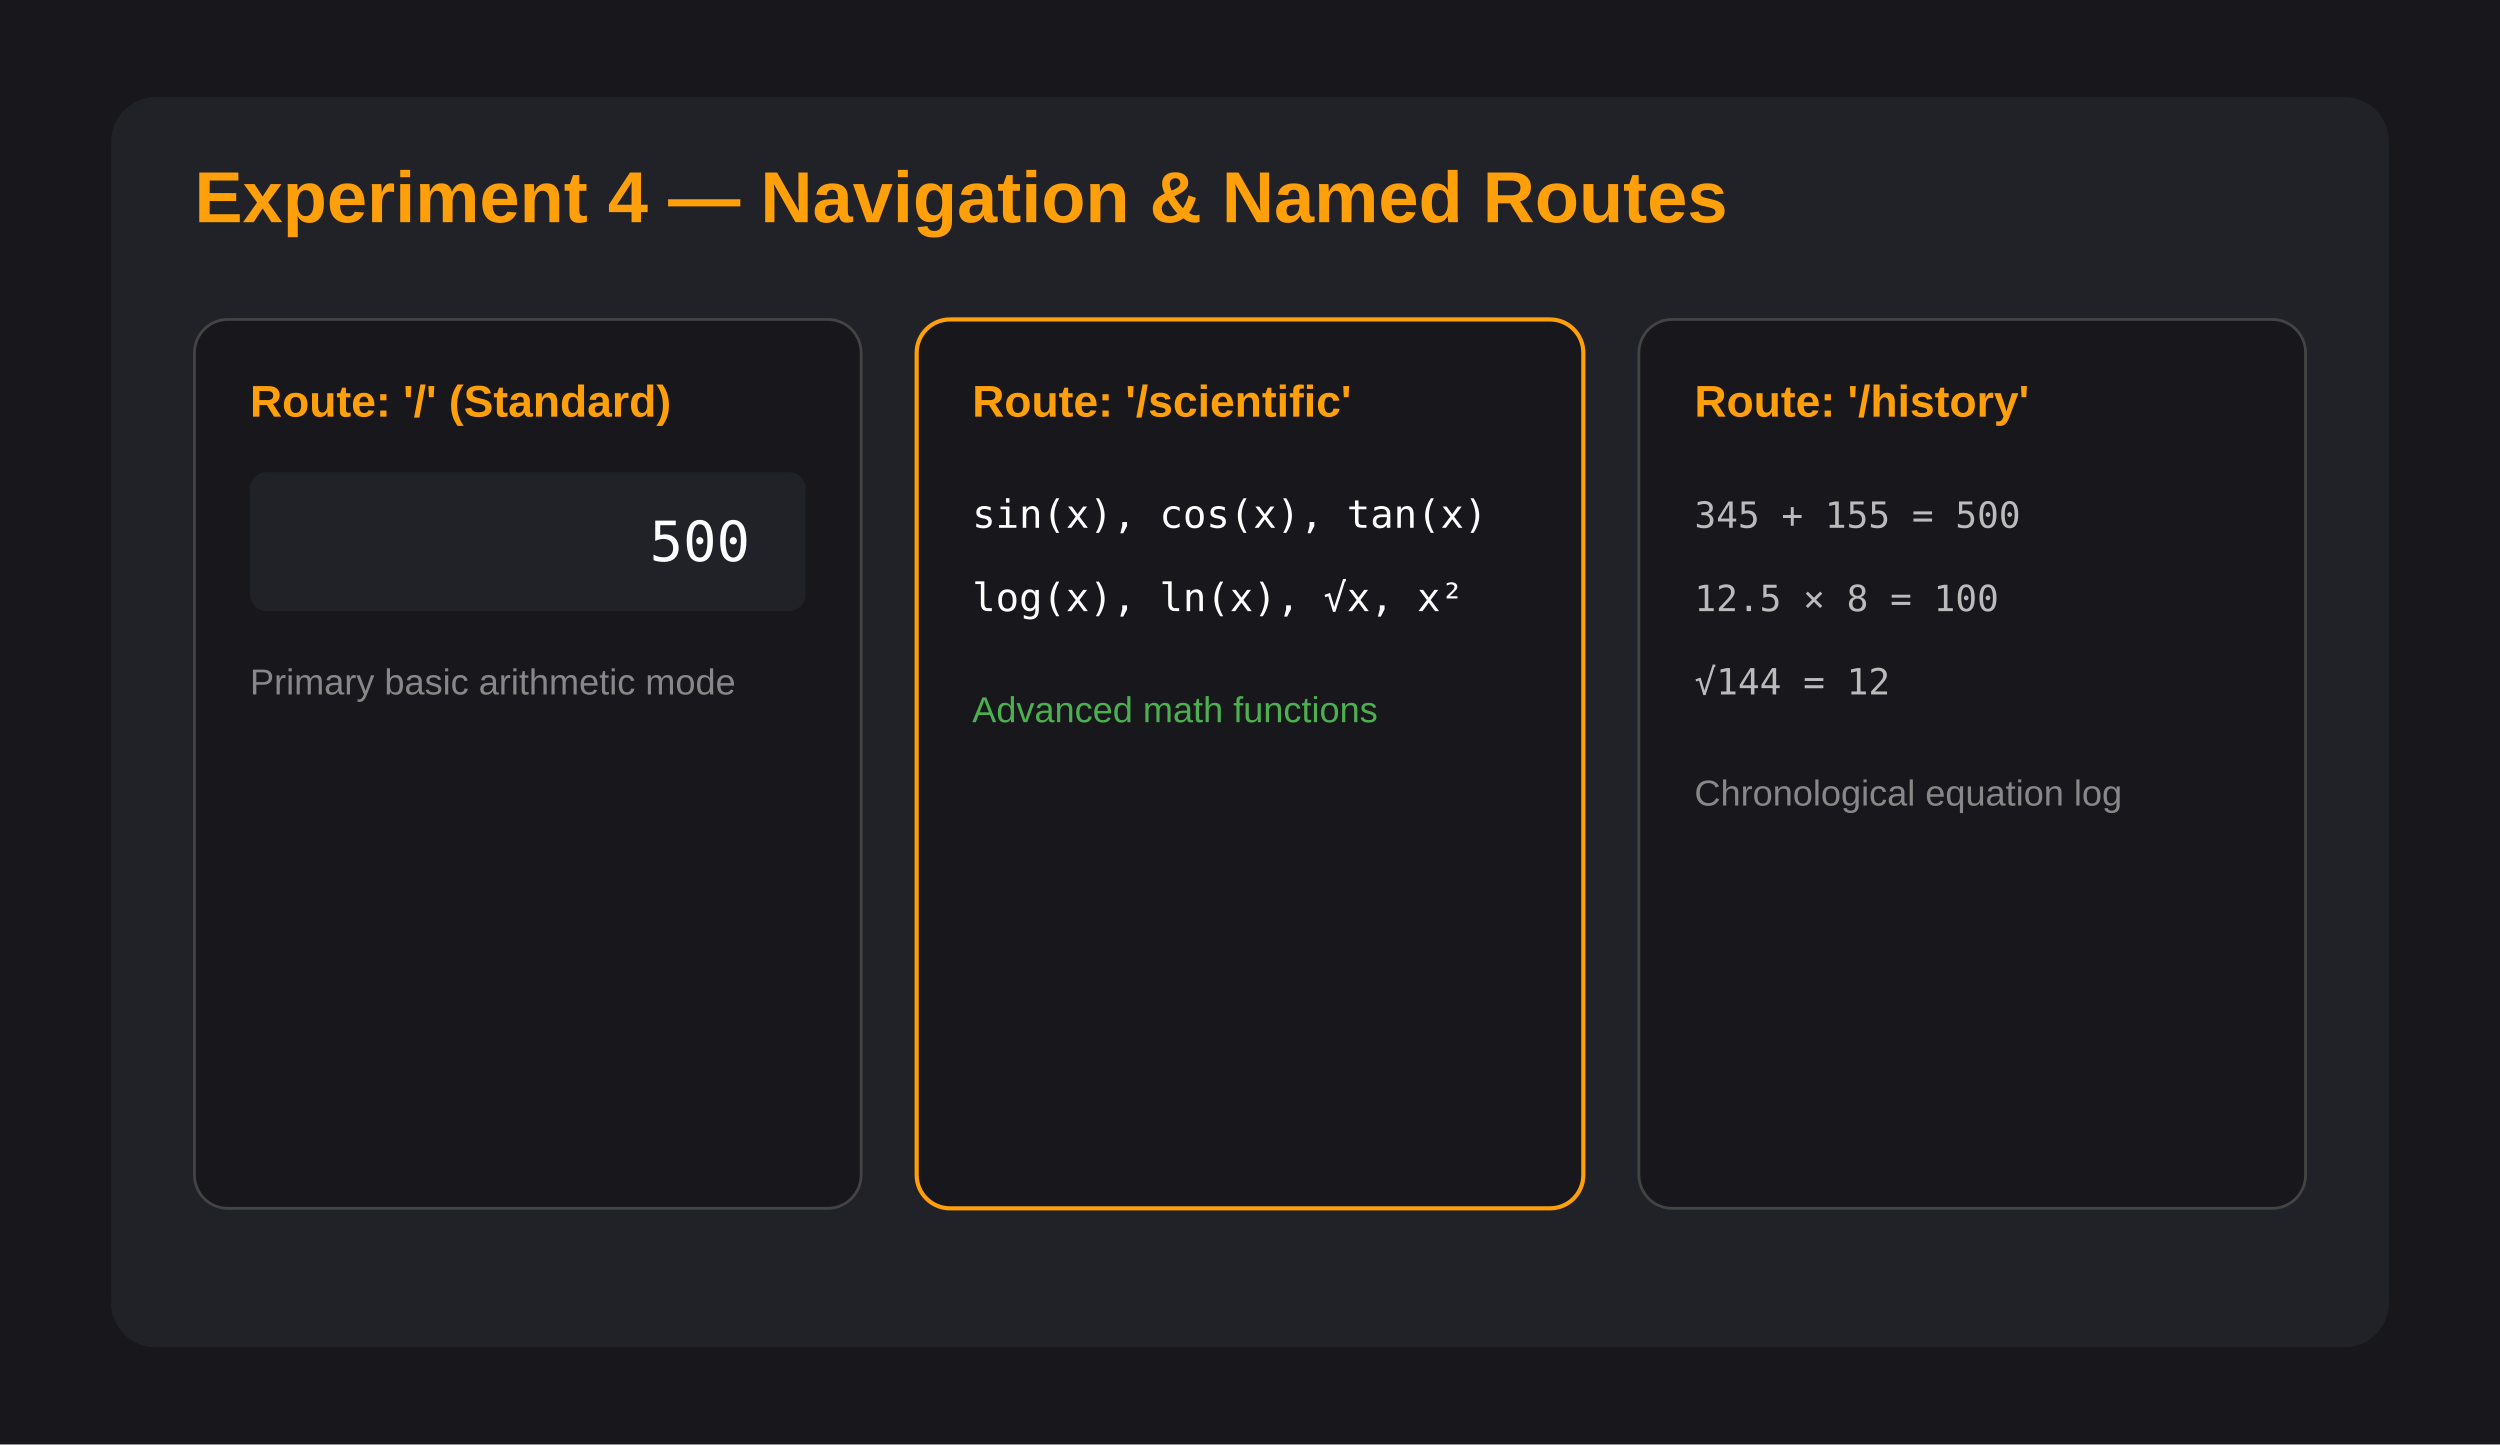
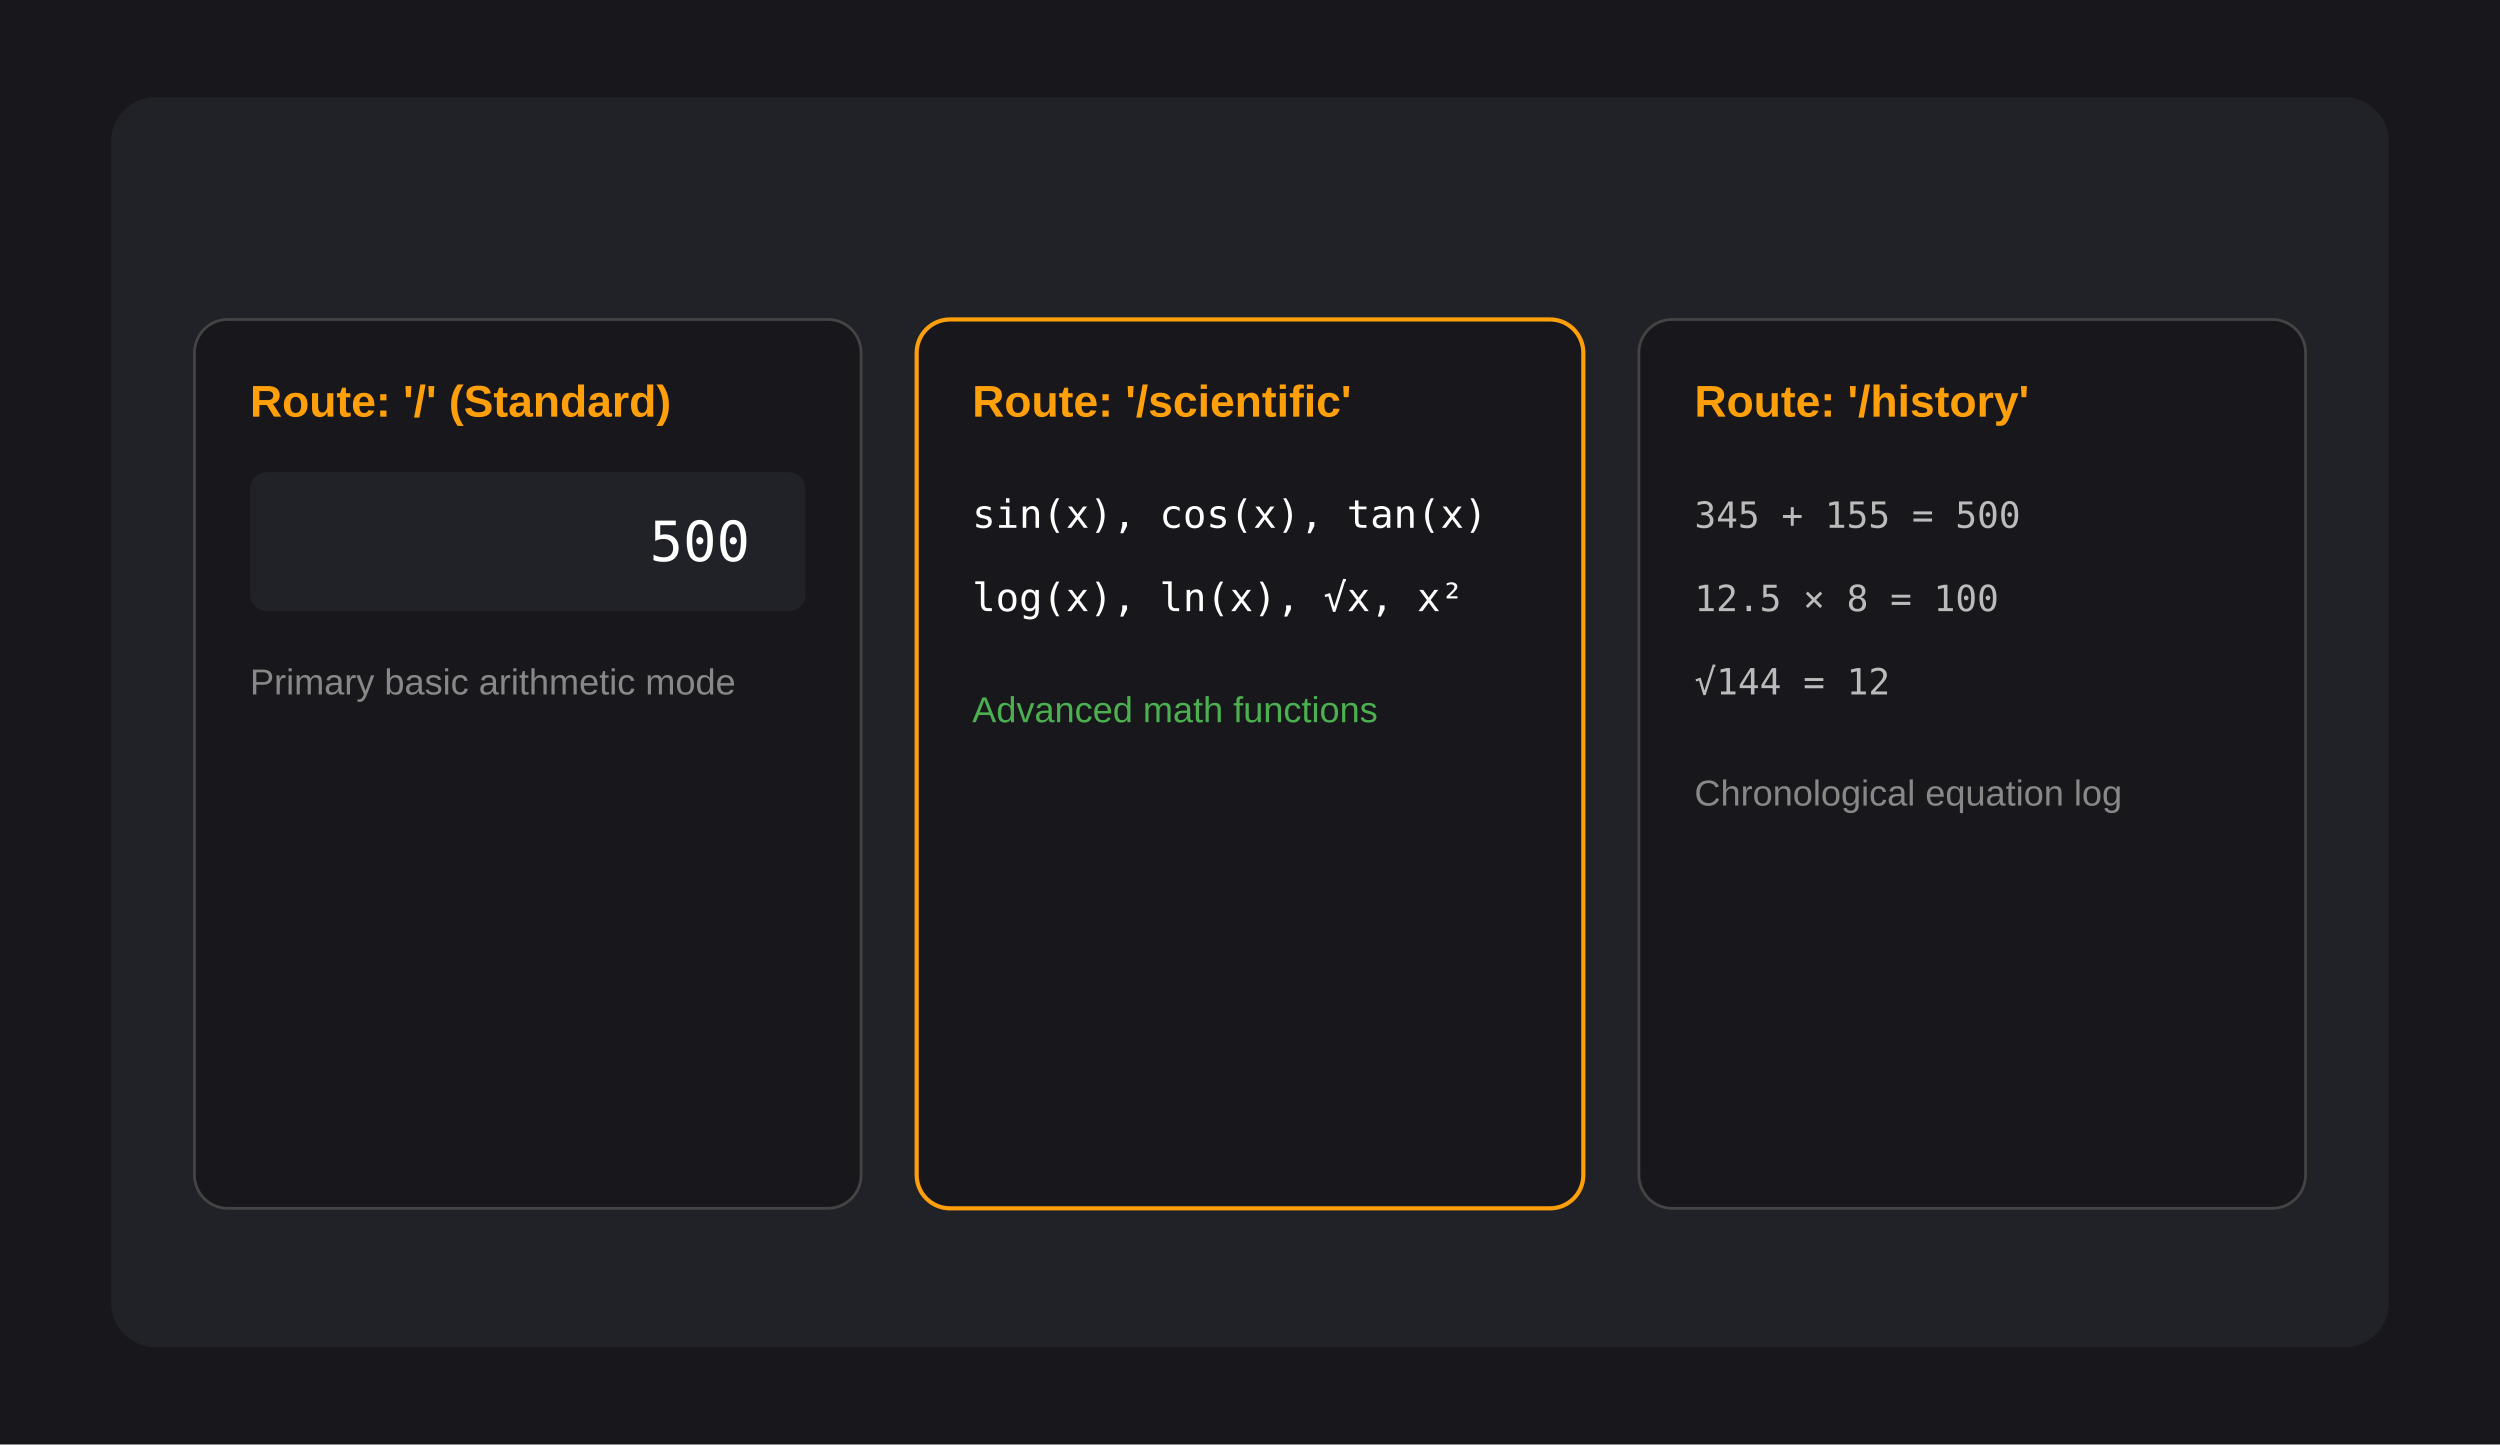
<svg xmlns="http://www.w3.org/2000/svg" width="900" height="520" viewBox="0 0 900 520">
  <rect width="900" height="520" fill="#17171c" />
  <rect x="40" y="35" width="820" height="450" rx="16" fill="#212227" />
-   <text x="70" y="80" fill="#ff9f0a" font-family="Arial, sans-serif" font-size="26" font-weight="bold">Experiment 4 — Navigation &amp; Named Routes</text>
  <rect x="70" y="115" width="240" height="320" rx="12" fill="#17171c" stroke="#444" />
  <text x="90" y="150" fill="#ff9f0a" font-family="Arial" font-size="16" font-weight="bold">Route: '/' (Standard)</text>
  <rect x="90" y="170" width="200" height="50" rx="6" fill="#212227" />
  <text x="270" y="202" fill="#fff" font-family="Consolas" font-size="20" text-anchor="end">500</text>
  <text x="90" y="250" fill="#888" font-family="Arial" font-size="13">Primary basic arithmetic mode</text>
  <rect x="330" y="115" width="240" height="320" rx="12" fill="#17171c" stroke="#ff9f0a" stroke-width="1.5" />
  <text x="350" y="150" fill="#ff9f0a" font-family="Arial" font-size="16" font-weight="bold">Route: '/scientific'</text>
  <text x="350" y="190" fill="#fff" font-family="Consolas" font-size="14">sin(x), cos(x), tan(x)</text>
  <text x="350" y="220" fill="#fff" font-family="Consolas" font-size="14">log(x), ln(x), √x, x²</text>
  <text x="350" y="260" fill="#4caf50" font-family="Arial" font-size="13">Advanced math functions</text>
  <rect x="590" y="115" width="240" height="320" rx="12" fill="#17171c" stroke="#444" />
  <text x="610" y="150" fill="#ff9f0a" font-family="Arial" font-size="16" font-weight="bold">Route: '/history'</text>
  <text x="610" y="190" fill="#bbb" font-family="Consolas" font-size="13">345 + 155 = 500</text>
  <text x="610" y="220" fill="#bbb" font-family="Consolas" font-size="13">12.5 × 8 = 100</text>
  <text x="610" y="250" fill="#bbb" font-family="Consolas" font-size="13">√144 = 12</text>
  <text x="610" y="290" fill="#888" font-family="Arial" font-size="13">Chronological equation log</text>
</svg>
